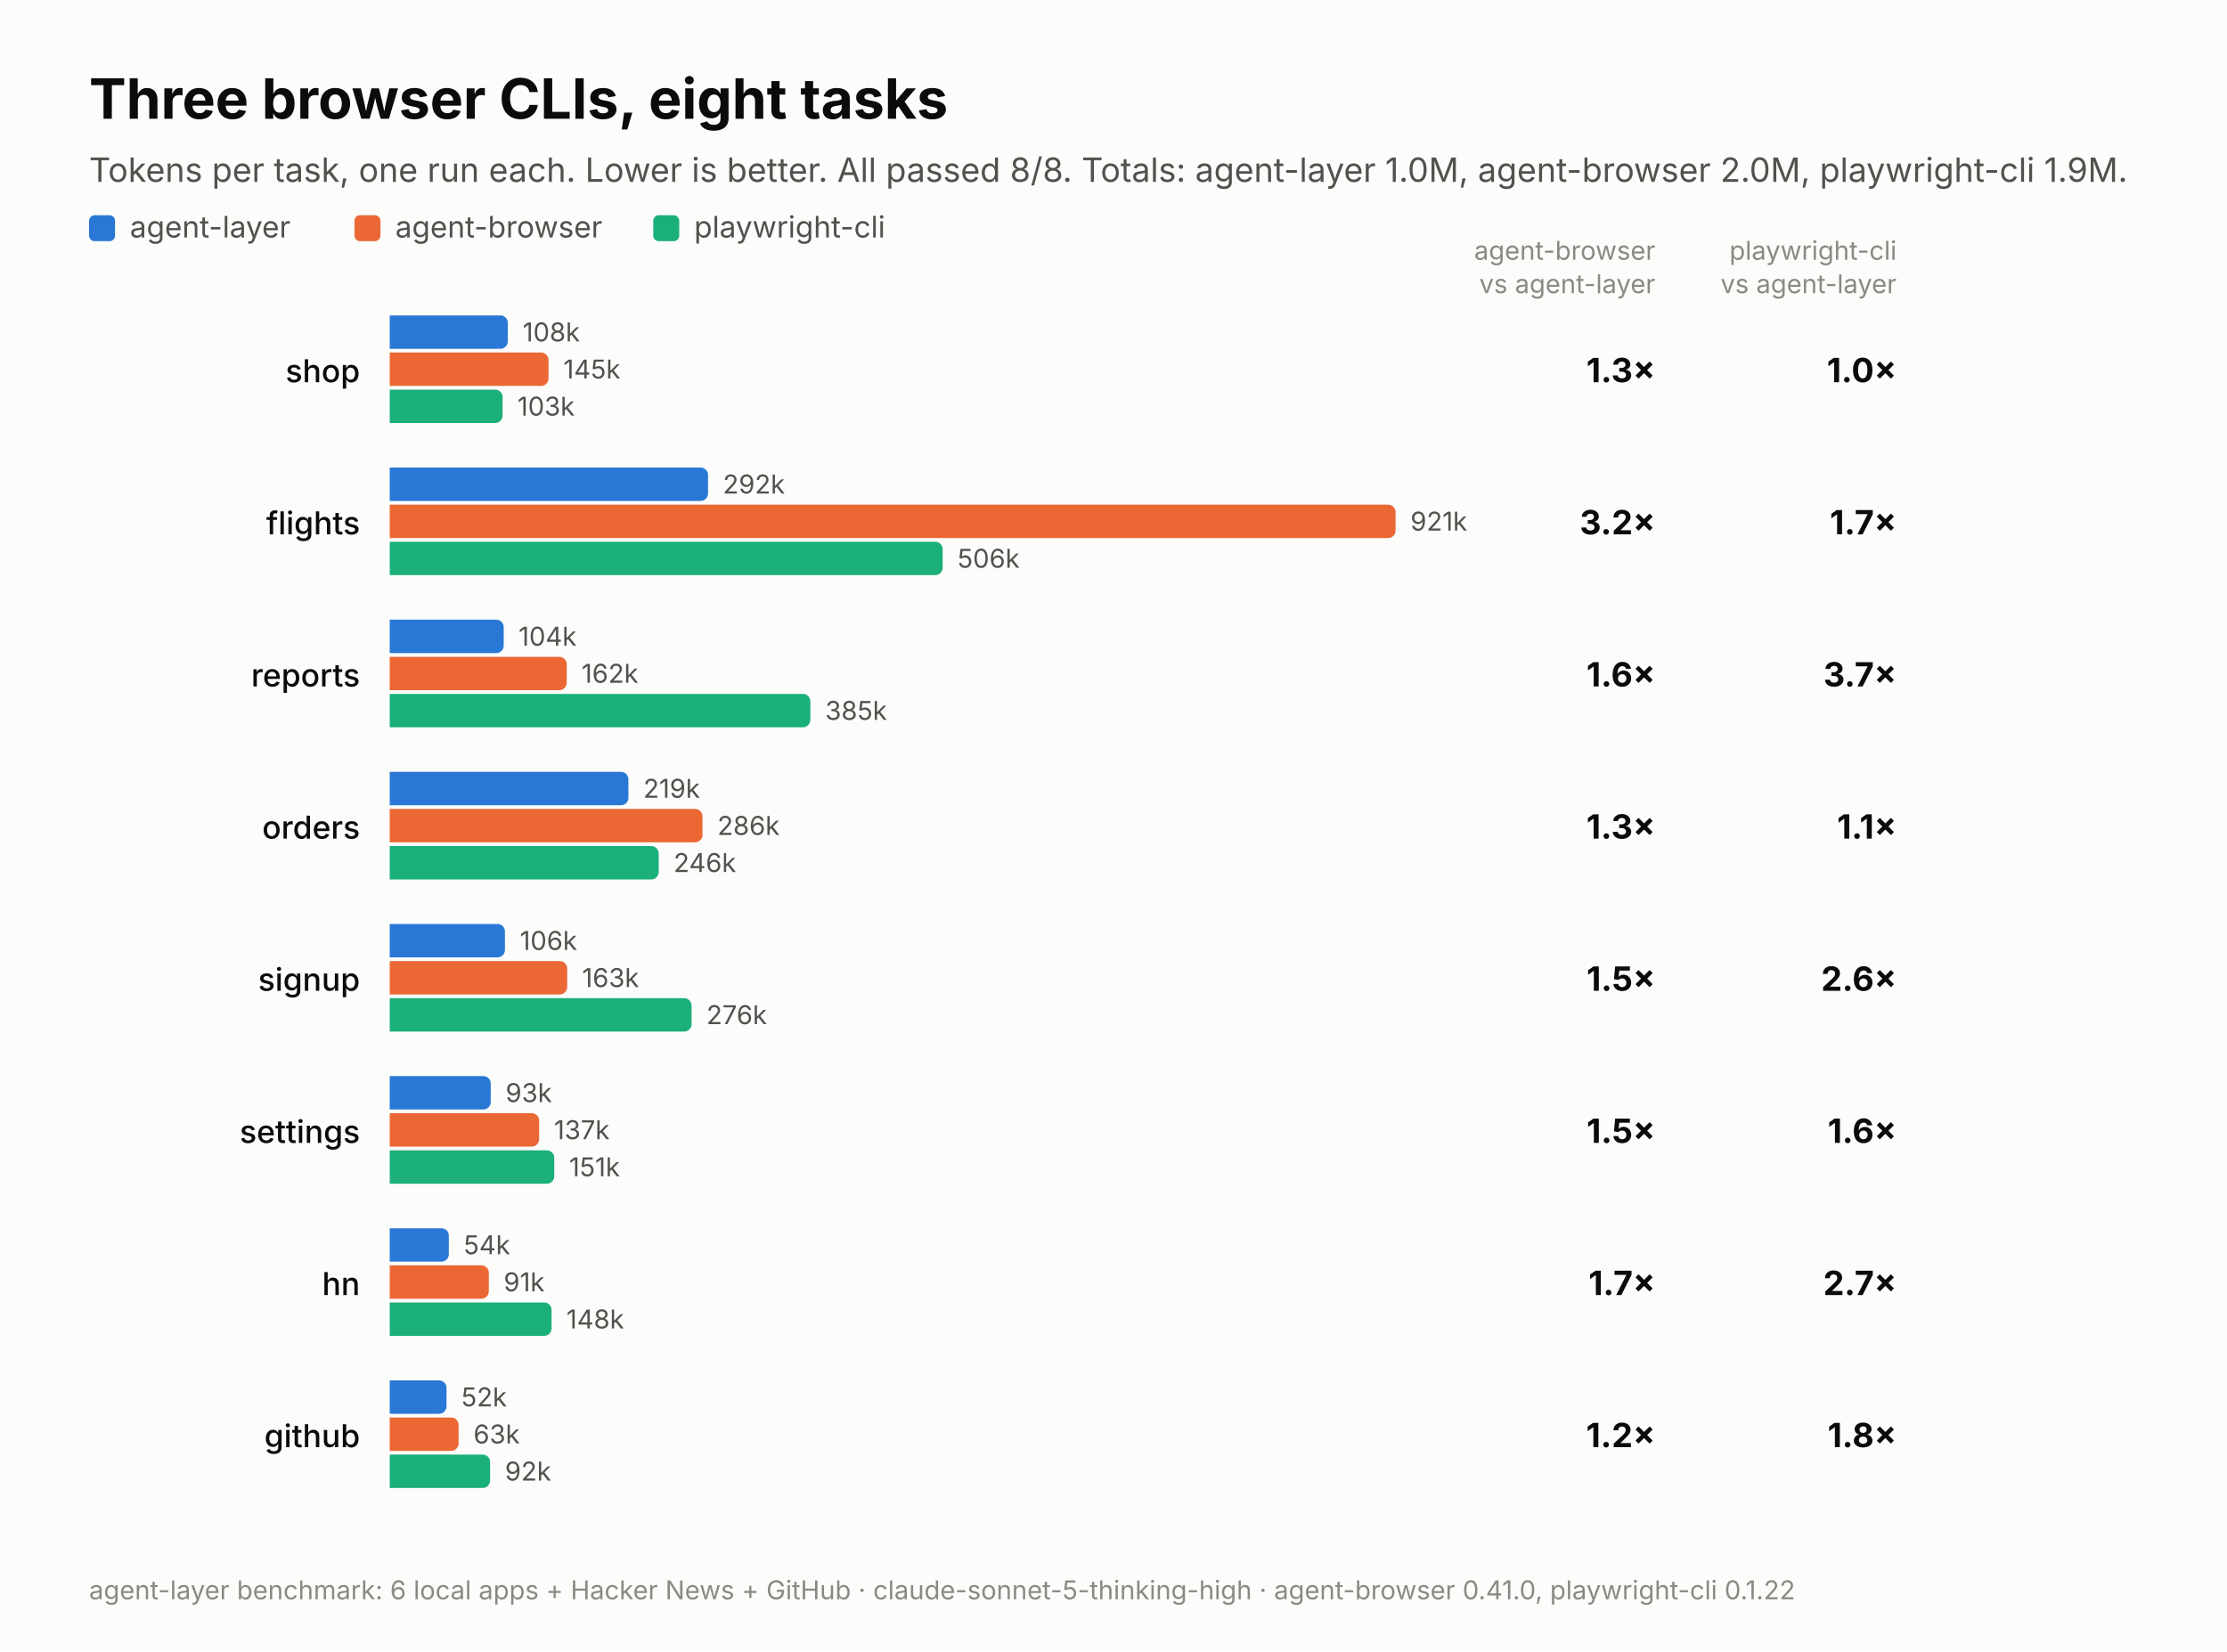
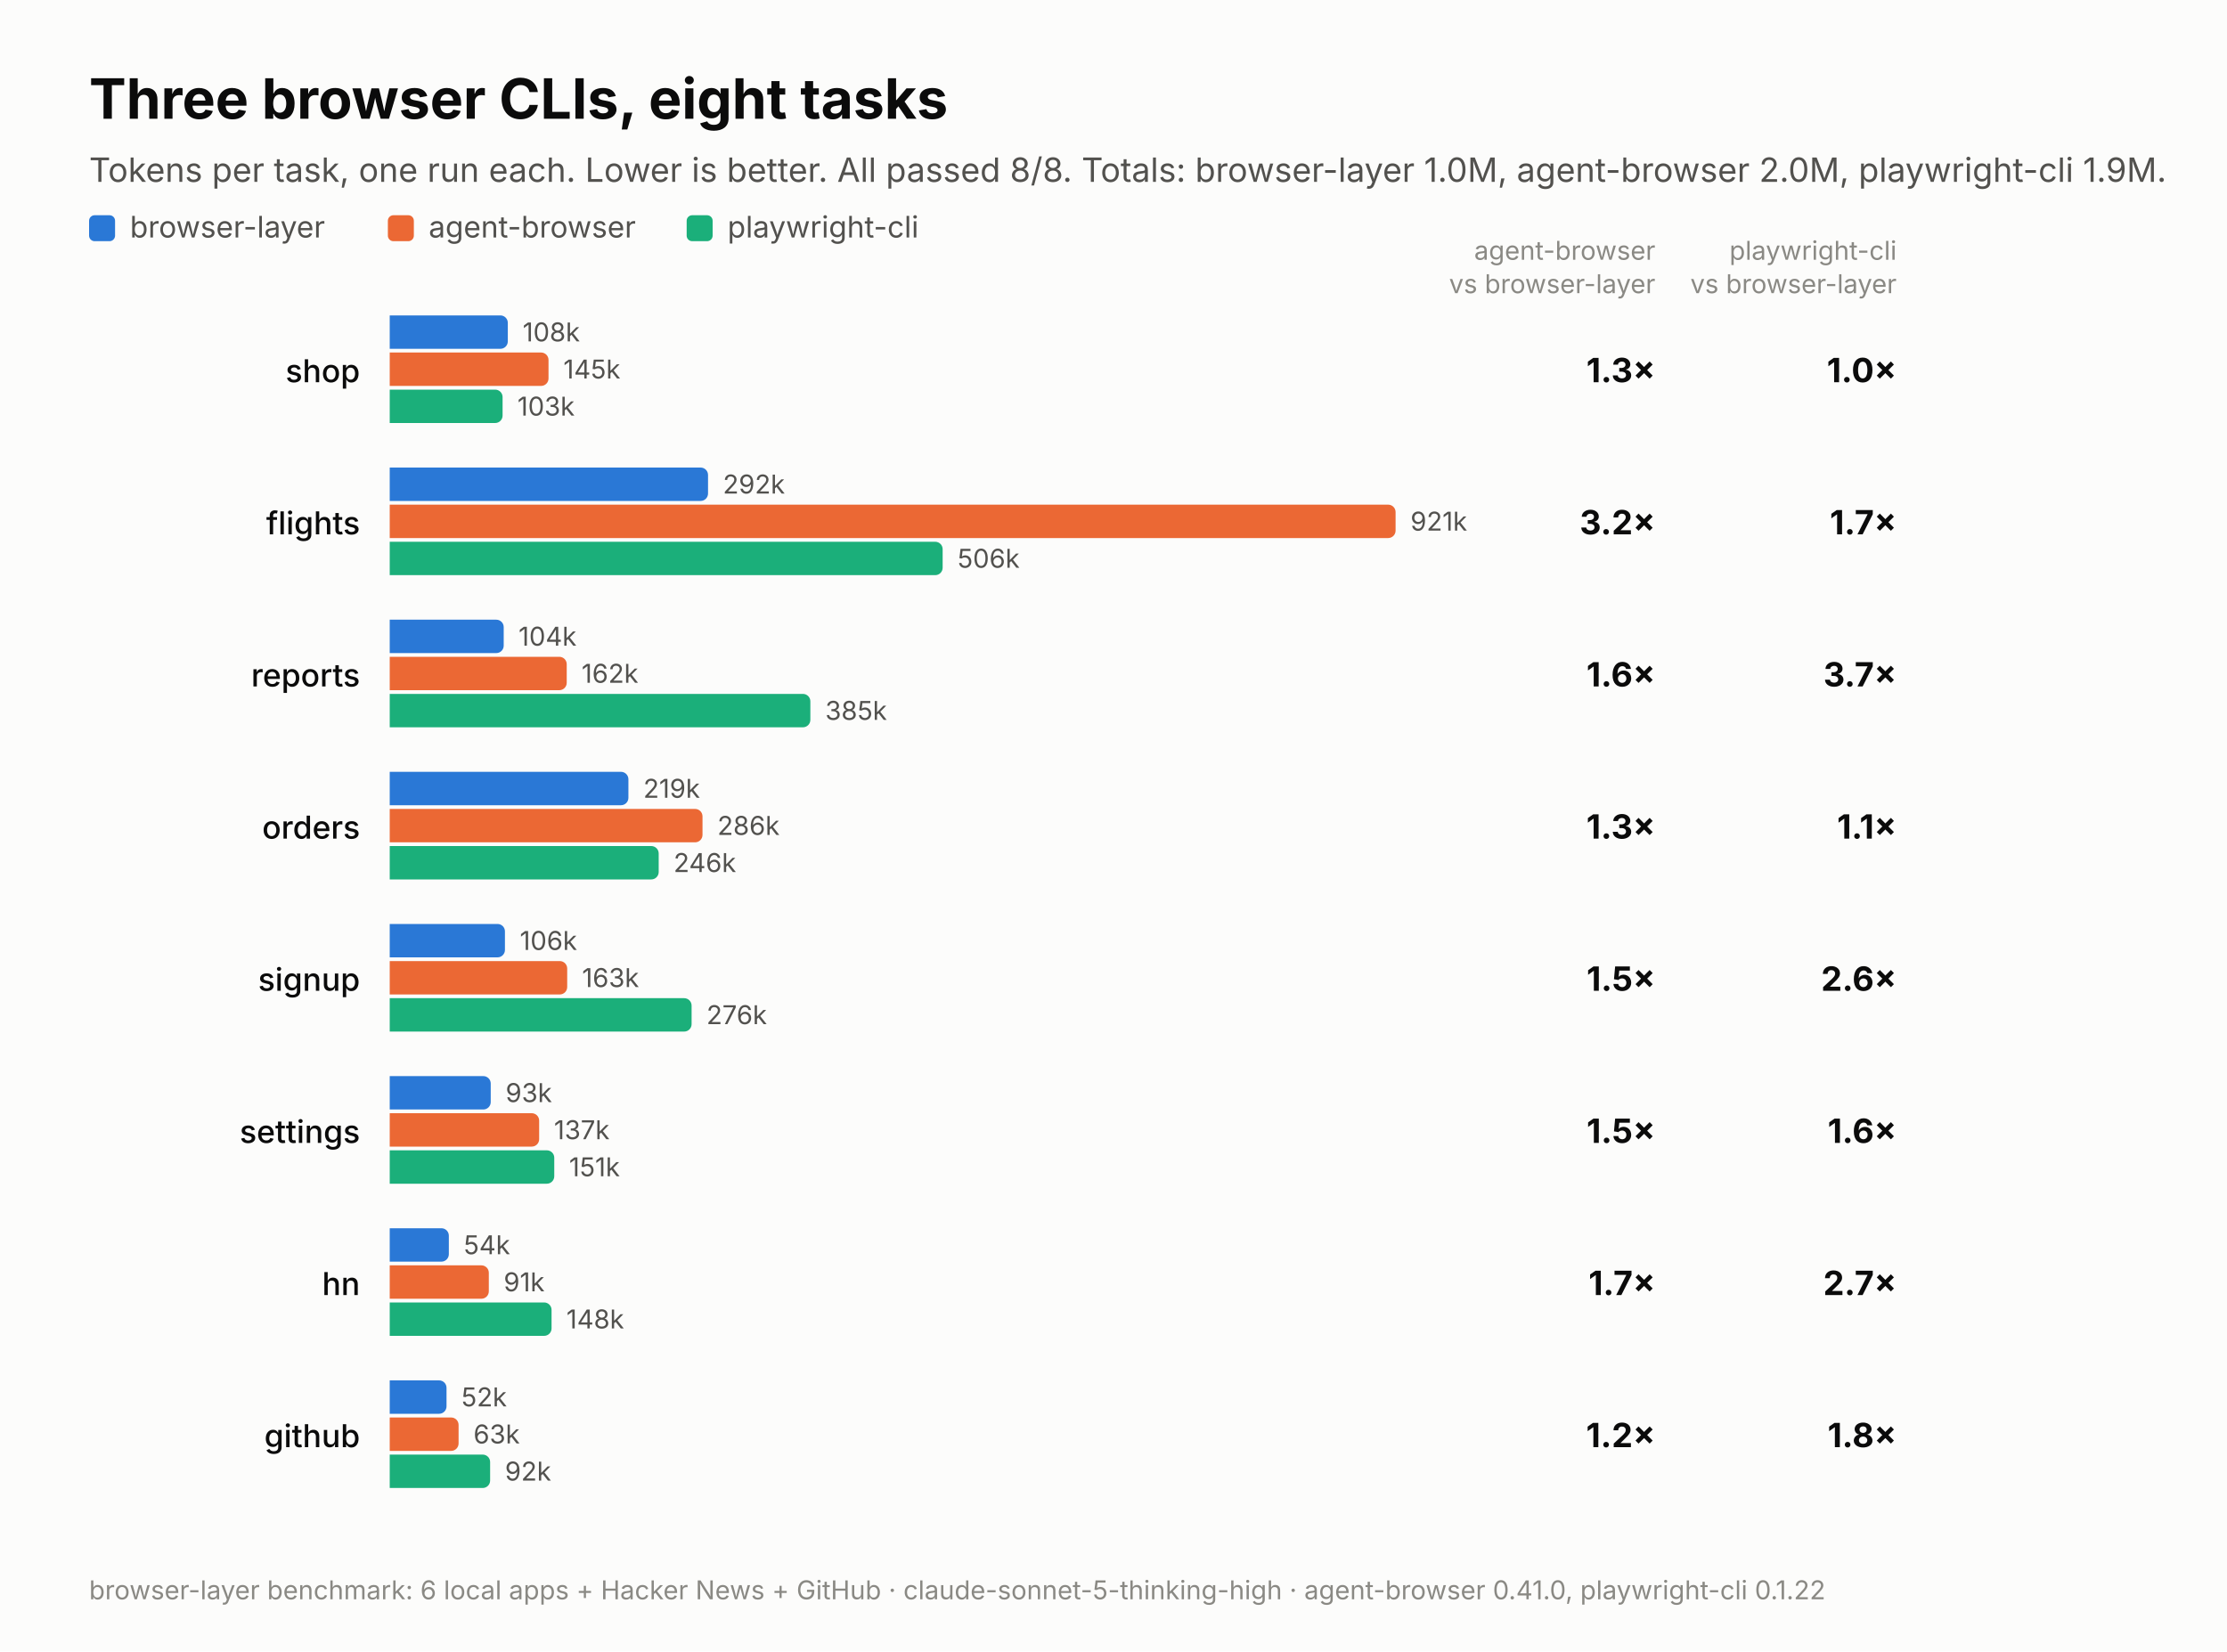
<svg xmlns="http://www.w3.org/2000/svg" width="1200" height="890" viewBox="0 0 1200 890" font-family="Inter, -apple-system, 'Segoe UI', system-ui, sans-serif">
  <rect width="1200" height="890" fill="#fcfcfb" />
  <text x="48" y="64" font-size="30" font-weight="700" fill="#0b0b0b">Three browser CLIs, eight tasks</text>
-   <text x="48" y="98" font-size="18" fill="#52514e">Tokens per task, one run each. Lower is better. All passed 8/8. Totals: agent-layer 1.0M, agent-browser 2.0M, playwright-cli 1.9M.</text>
+   <text x="48" y="98" font-size="18" fill="#52514e">Tokens per task, one run each. Lower is better. All passed 8/8. Totals: browser-layer 1.0M, agent-browser 2.0M, playwright-cli 1.9M.</text>
  <rect x="48" y="116" width="14" height="14" rx="3" fill="#2a78d6" />
-   <text x="70" y="128" font-size="16" fill="#52514e">agent-layer</text>
-   <rect x="191" y="116" width="14" height="14" rx="3" fill="#eb6834" />
-   <text x="213" y="128" font-size="16" fill="#52514e">agent-browser</text>
-   <rect x="352" y="116" width="14" height="14" rx="3" fill="#1baf7a" />
-   <text x="374" y="128" font-size="16" fill="#52514e">playwright-cli</text>
+   <text x="70" y="128" font-size="16" fill="#52514e">browser-layer</text>
+   <rect x="209" y="116" width="14" height="14" rx="3" fill="#eb6834" />
+   <text x="231" y="128" font-size="16" fill="#52514e">agent-browser</text>
+   <rect x="370" y="116" width="14" height="14" rx="3" fill="#1baf7a" />
+   <text x="392" y="128" font-size="16" fill="#52514e">playwright-cli</text>
  <text x="892" y="140" font-size="14" text-anchor="end" fill="#8a8984">agent-browser</text>
-   <text x="892" y="158" font-size="14" text-anchor="end" fill="#8a8984">vs agent-layer</text>
+   <text x="892" y="158" font-size="14" text-anchor="end" fill="#8a8984">vs browser-layer</text>
  <text x="1022" y="140" font-size="14" text-anchor="end" fill="#8a8984">playwright-cli</text>
-   <text x="1022" y="158" font-size="14" text-anchor="end" fill="#8a8984">vs agent-layer</text>
+   <text x="1022" y="158" font-size="14" text-anchor="end" fill="#8a8984">vs browser-layer</text>
  <text x="194" y="206" font-size="17" text-anchor="end" font-weight="500" fill="#0b0b0b">shop</text>
  <path d="M210,170 h59.629 a4,4 0 0 1 4,4 v10 a4,4 0 0 1 -4,4 h-59.629 z" fill="#2a78d6" />
  <text x="281.629" y="184" font-size="14" fill="#52514e">108k</text>
  <path d="M210,190 h81.564 a4,4 0 0 1 4,4 v10 a4,4 0 0 1 -4,4 h-81.564 z" fill="#eb6834" />
  <text x="303.564" y="204" font-size="14" fill="#52514e">145k</text>
  <path d="M210,210 h56.812 a4,4 0 0 1 4,4 v10 a4,4 0 0 1 -4,4 h-56.812 z" fill="#1baf7a" />
  <text x="278.812" y="224" font-size="14" fill="#52514e">103k</text>
  <text x="892" y="206" font-size="18" text-anchor="end" font-weight="700" fill="#0b0b0b">1.3×</text>
  <text x="1022" y="206" font-size="18" text-anchor="end" font-weight="700" fill="#0b0b0b">1.0×</text>
  <text x="194" y="288" font-size="17" text-anchor="end" font-weight="500" fill="#0b0b0b">flights</text>
  <path d="M210,252 h167.515 a4,4 0 0 1 4,4 v10 a4,4 0 0 1 -4,4 h-167.515 z" fill="#2a78d6" />
  <text x="389.515" y="266" font-size="14" fill="#52514e">292k</text>
  <path d="M210,272 h538 a4,4 0 0 1 4,4 v10 a4,4 0 0 1 -4,4 h-538 z" fill="#eb6834" />
  <text x="760" y="286" font-size="14" fill="#52514e">921k</text>
  <path d="M210,292 h293.937 a4,4 0 0 1 4,4 v10 a4,4 0 0 1 -4,4 h-293.937 z" fill="#1baf7a" />
  <text x="515.937" y="306" font-size="14" fill="#52514e">506k</text>
  <text x="892" y="288" font-size="18" text-anchor="end" font-weight="700" fill="#0b0b0b">3.2×</text>
  <text x="1022" y="288" font-size="18" text-anchor="end" font-weight="700" fill="#0b0b0b">1.7×</text>
  <text x="194" y="370" font-size="17" text-anchor="end" font-weight="500" fill="#0b0b0b">reports</text>
  <path d="M210,334 h57.416 a4,4 0 0 1 4,4 v10 a4,4 0 0 1 -4,4 h-57.416 z" fill="#2a78d6" />
  <text x="279.416" y="348" font-size="14" fill="#52514e">104k</text>
  <path d="M210,354 h91.375 a4,4 0 0 1 4,4 v10 a4,4 0 0 1 -4,4 h-91.375 z" fill="#eb6834" />
  <text x="313.375" y="368" font-size="14" fill="#52514e">162k</text>
  <path d="M210,374 h222.657 a4,4 0 0 1 4,4 v10 a4,4 0 0 1 -4,4 h-222.657 z" fill="#1baf7a" />
  <text x="444.657" y="388" font-size="14" fill="#52514e">385k</text>
  <text x="892" y="370" font-size="18" text-anchor="end" font-weight="700" fill="#0b0b0b">1.6×</text>
  <text x="1022" y="370" font-size="18" text-anchor="end" font-weight="700" fill="#0b0b0b">3.7×</text>
  <text x="194" y="452" font-size="17" text-anchor="end" font-weight="500" fill="#0b0b0b">orders</text>
  <path d="M210,416 h124.612 a4,4 0 0 1 4,4 v10 a4,4 0 0 1 -4,4 h-124.612 z" fill="#2a78d6" />
  <text x="346.612" y="430" font-size="14" fill="#52514e">219k</text>
  <path d="M210,436 h164.539 a4,4 0 0 1 4,4 v10 a4,4 0 0 1 -4,4 h-164.539 z" fill="#eb6834" />
  <text x="386.539" y="450" font-size="14" fill="#52514e">286k</text>
  <path d="M210,456 h140.931 a4,4 0 0 1 4,4 v10 a4,4 0 0 1 -4,4 h-140.931 z" fill="#1baf7a" />
  <text x="362.931" y="470" font-size="14" fill="#52514e">246k</text>
  <text x="892" y="452" font-size="18" text-anchor="end" font-weight="700" fill="#0b0b0b">1.3×</text>
  <text x="1022" y="452" font-size="18" text-anchor="end" font-weight="700" fill="#0b0b0b">1.1×</text>
  <text x="194" y="534" font-size="17" text-anchor="end" font-weight="500" fill="#0b0b0b">signup</text>
  <path d="M210,498 h58.084 a4,4 0 0 1 4,4 v10 a4,4 0 0 1 -4,4 h-58.084 z" fill="#2a78d6" />
  <text x="280.084" y="512" font-size="14" fill="#52514e">106k</text>
  <path d="M210,518 h91.629 a4,4 0 0 1 4,4 v10 a4,4 0 0 1 -4,4 h-91.629 z" fill="#eb6834" />
  <text x="313.629" y="532" font-size="14" fill="#52514e">163k</text>
  <path d="M210,538 h158.662 a4,4 0 0 1 4,4 v10 a4,4 0 0 1 -4,4 h-158.662 z" fill="#1baf7a" />
  <text x="380.662" y="552" font-size="14" fill="#52514e">276k</text>
  <text x="892" y="534" font-size="18" text-anchor="end" font-weight="700" fill="#0b0b0b">1.5×</text>
  <text x="1022" y="534" font-size="18" text-anchor="end" font-weight="700" fill="#0b0b0b">2.6×</text>
  <text x="194" y="616" font-size="17" text-anchor="end" font-weight="500" fill="#0b0b0b">settings</text>
  <path d="M210,580 h50.427 a4,4 0 0 1 4,4 v10 a4,4 0 0 1 -4,4 h-50.427 z" fill="#2a78d6" />
  <text x="272.427" y="594" font-size="14" fill="#52514e">93k</text>
  <path d="M210,600 h76.524 a4,4 0 0 1 4,4 v10 a4,4 0 0 1 -4,4 h-76.524 z" fill="#eb6834" />
  <text x="298.524" y="614" font-size="14" fill="#52514e">137k</text>
  <path d="M210,620 h84.66 a4,4 0 0 1 4,4 v10 a4,4 0 0 1 -4,4 h-84.66 z" fill="#1baf7a" />
  <text x="306.66" y="634" font-size="14" fill="#52514e">151k</text>
  <text x="892" y="616" font-size="18" text-anchor="end" font-weight="700" fill="#0b0b0b">1.5×</text>
  <text x="1022" y="616" font-size="18" text-anchor="end" font-weight="700" fill="#0b0b0b">1.6×</text>
  <text x="194" y="698" font-size="17" text-anchor="end" font-weight="500" fill="#0b0b0b">hn</text>
  <path d="M210,662 h27.854 a4,4 0 0 1 4,4 v10 a4,4 0 0 1 -4,4 h-27.854 z" fill="#2a78d6" />
  <text x="249.854" y="676" font-size="14" fill="#52514e">54k</text>
  <path d="M210,682 h49.396 a4,4 0 0 1 4,4 v10 a4,4 0 0 1 -4,4 h-49.396 z" fill="#eb6834" />
  <text x="271.396" y="696" font-size="14" fill="#52514e">91k</text>
  <path d="M210,702 h83.202 a4,4 0 0 1 4,4 v10 a4,4 0 0 1 -4,4 h-83.202 z" fill="#1baf7a" />
  <text x="305.202" y="716" font-size="14" fill="#52514e">148k</text>
  <text x="892" y="698" font-size="18" text-anchor="end" font-weight="700" fill="#0b0b0b">1.7×</text>
  <text x="1022" y="698" font-size="18" text-anchor="end" font-weight="700" fill="#0b0b0b">2.7×</text>
  <text x="194" y="780" font-size="17" text-anchor="end" font-weight="500" fill="#0b0b0b">github</text>
  <path d="M210,744 h26.604 a4,4 0 0 1 4,4 v10 a4,4 0 0 1 -4,4 h-26.604 z" fill="#2a78d6" />
  <text x="248.604" y="758" font-size="14" fill="#52514e">52k</text>
  <path d="M210,764 h33.105 a4,4 0 0 1 4,4 v10 a4,4 0 0 1 -4,4 h-33.105 z" fill="#eb6834" />
  <text x="255.105" y="778" font-size="14" fill="#52514e">63k</text>
  <path d="M210,784 h50.099 a4,4 0 0 1 4,4 v10 a4,4 0 0 1 -4,4 h-50.099 z" fill="#1baf7a" />
  <text x="272.099" y="798" font-size="14" fill="#52514e">92k</text>
  <text x="892" y="780" font-size="18" text-anchor="end" font-weight="700" fill="#0b0b0b">1.2×</text>
  <text x="1022" y="780" font-size="18" text-anchor="end" font-weight="700" fill="#0b0b0b">1.8×</text>
-   <text x="48" y="862" font-size="14" fill="#8a8984">agent-layer benchmark: 6 local apps + Hacker News + GitHub · claude-sonnet-5-thinking-high · agent-browser 0.41.0, playwright-cli 0.1.22</text>
+   <text x="48" y="862" font-size="14" fill="#8a8984">browser-layer benchmark: 6 local apps + Hacker News + GitHub · claude-sonnet-5-thinking-high · agent-browser 0.41.0, playwright-cli 0.1.22</text>
</svg>
